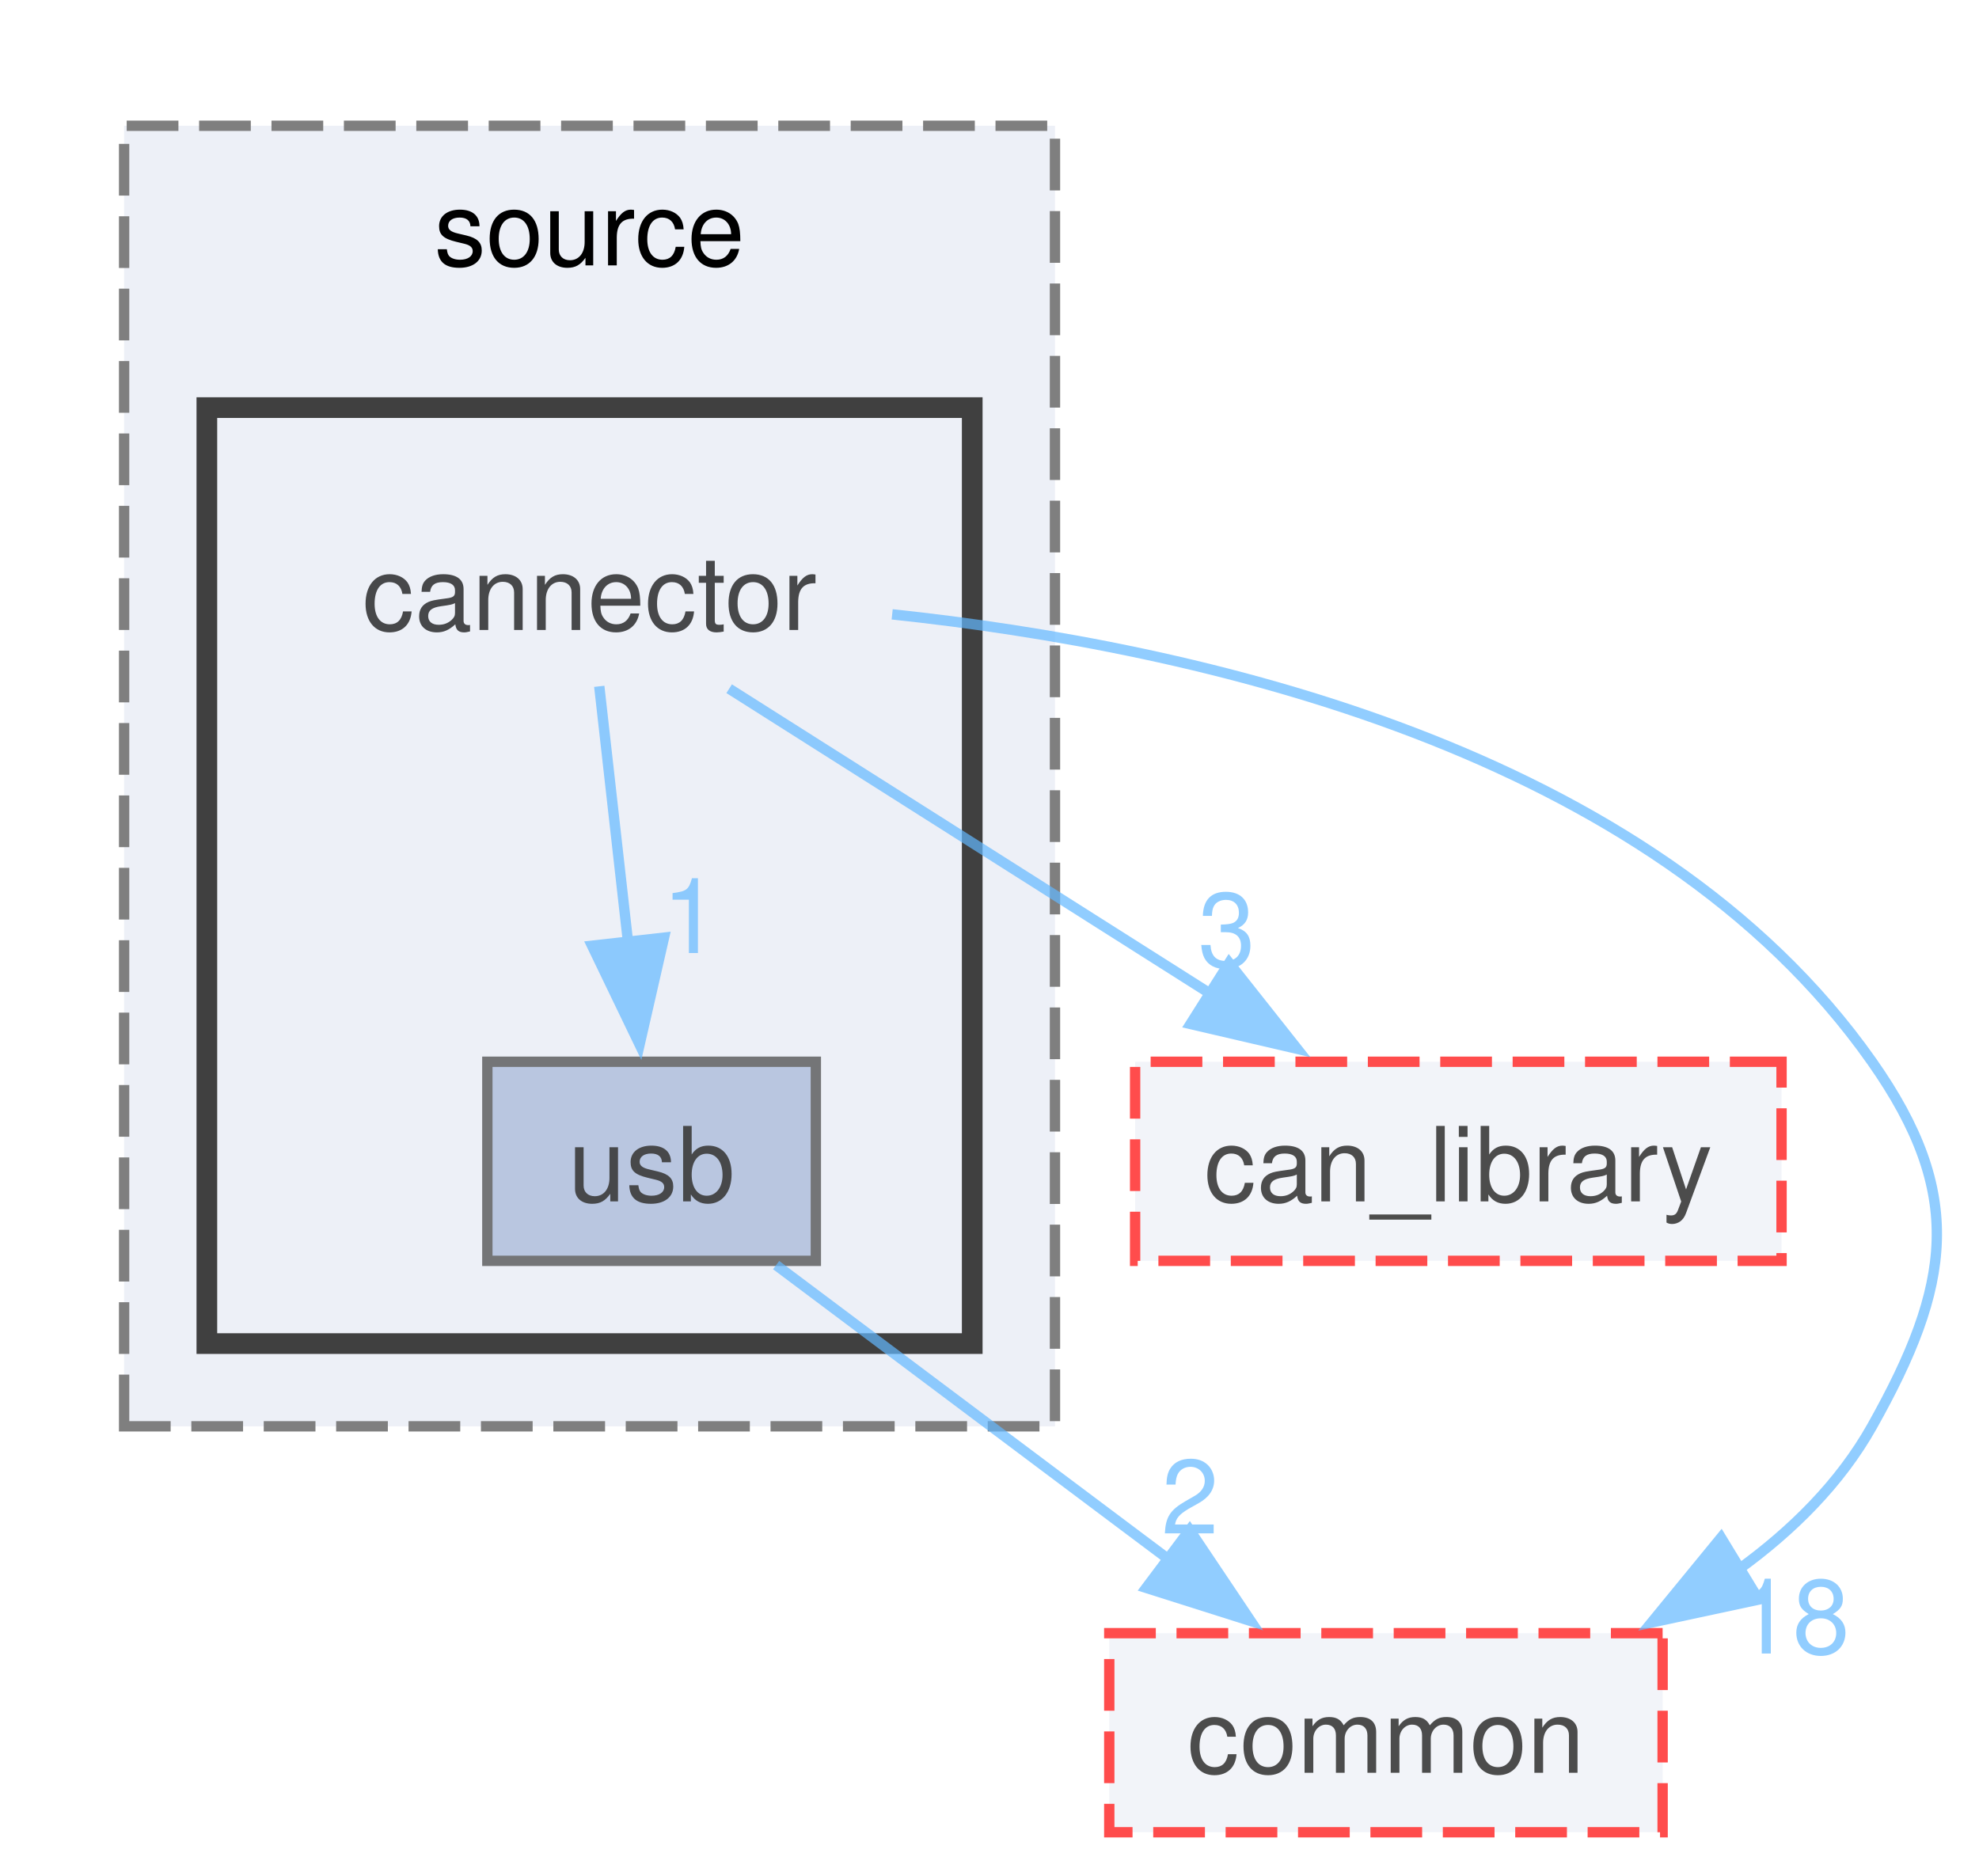
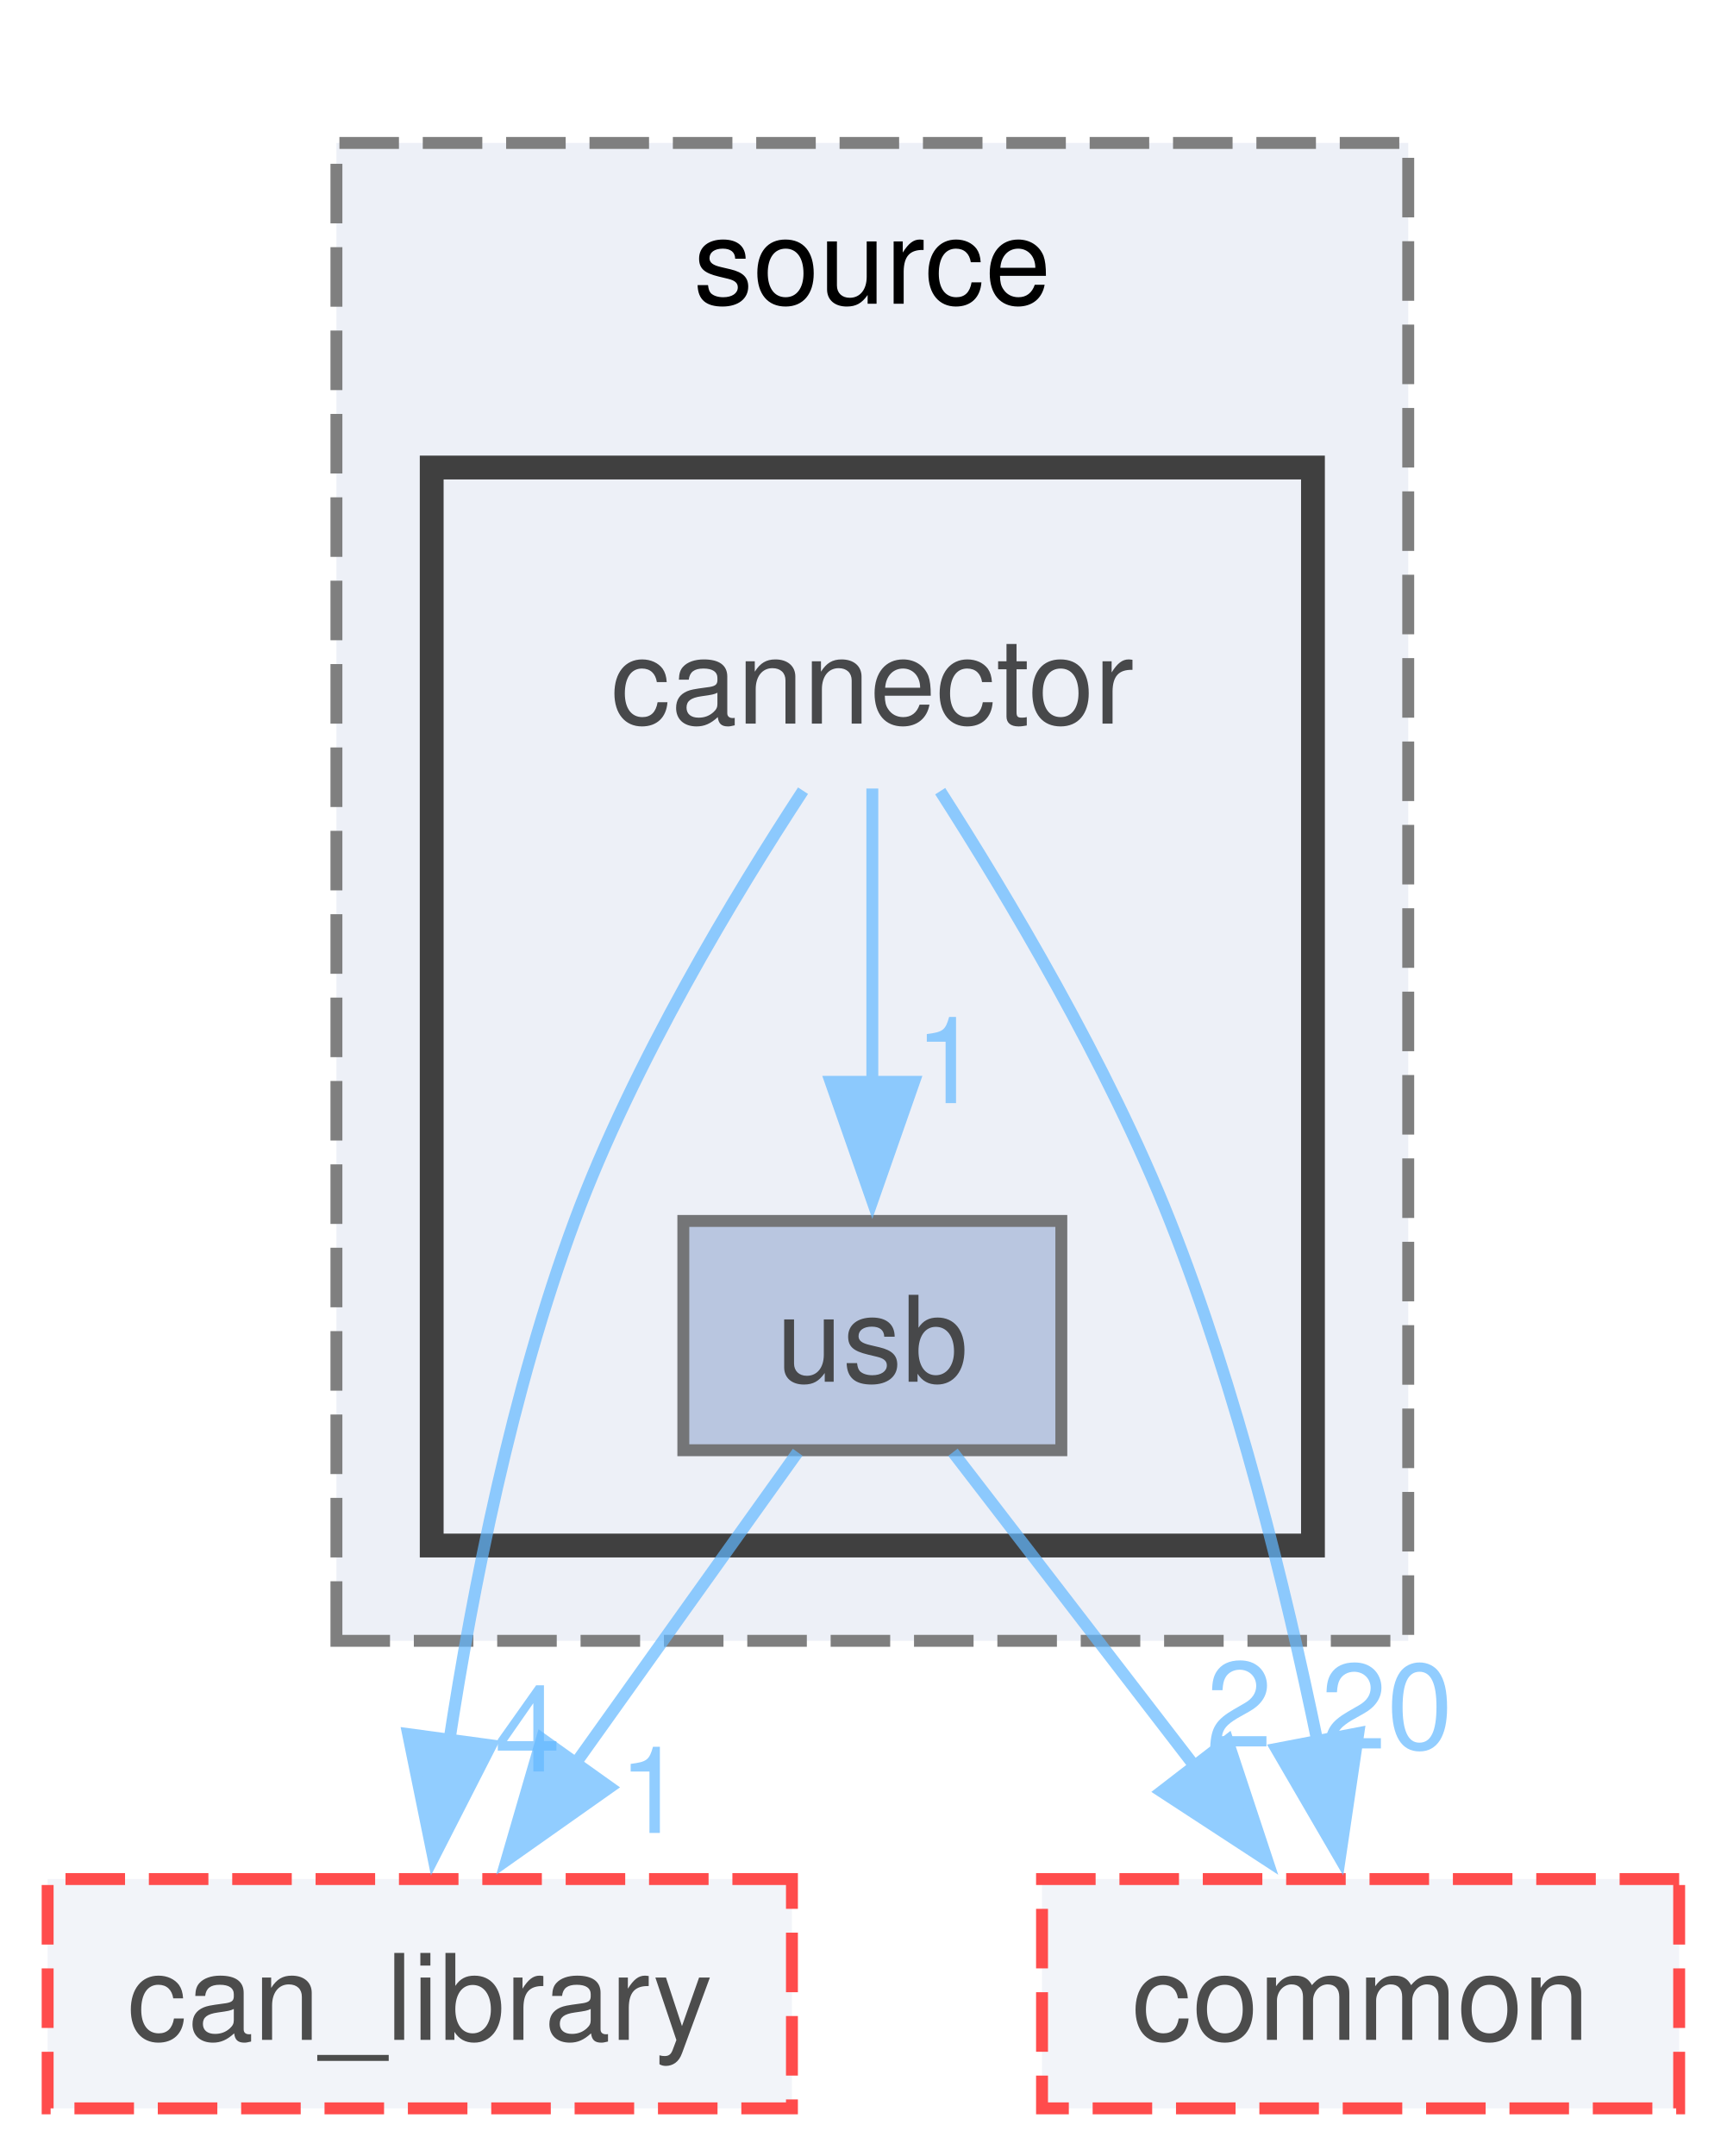
- <svg xmlns="http://www.w3.org/2000/svg" xmlns:xlink="http://www.w3.org/1999/xlink" width="191pt" height="181pt" viewBox="0.00 0.00 191.34 181.00">
+ <svg xmlns="http://www.w3.org/2000/svg" xmlns:xlink="http://www.w3.org/1999/xlink" width="145pt" height="181pt" viewBox="0.00 0.00 145.00 181.00">
  <svg id="main" version="1.1" xml:space="preserve">
    <style type="text/css">
.node, .edge {opacity: 0.7;}
.node.selected, .edge.selected {opacity: 1;}
.edge:hover path { stroke: red; }
.edge:hover polygon { stroke: red; fill: red; }
</style>
    <svg id="graph" class="graph">
      <g id="graph0" class="graph" transform="scale(1 1) rotate(0) translate(4 177)">
        <g id="clust1" class="cluster">
          <g id="a_clust1">
            <a xlink:href="dir_05e217f700315e70ae47203d567fe0c9.html" target="_top" xlink:title="source">
-               <polygon fill="#edf0f7" stroke="#7f7f7f" stroke-dasharray="5,2" points="8,-39.25 8,-165 98,-165 98,-39.25 8,-39.25" />
-               <text text-anchor="middle" x="53" y="-151.5" font-family="Helvetica,sans-Serif" font-size="10.00">source</text>
+               <polygon fill="#edf0f7" stroke="#7f7f7f" stroke-dasharray="5,2" points="24.25,-39.25 24.25,-165 114.25,-165 114.25,-39.25 24.25,-39.25" />
+               <text text-anchor="middle" x="69.25" y="-151.5" font-family="Helvetica,sans-Serif" font-size="10.00">source</text>
            </a>
          </g>
        </g>
        <g id="clust2" class="cluster">
          <g id="a_clust2">
            <a xlink:href="dir_30c0e6282e6d0bdb1db30df3495074fc.html" target="_top">
-               <polygon fill="#edf0f7" stroke="#404040" stroke-width="2" points="16,-47.25 16,-137.75 90,-137.75 90,-47.25 16,-47.25" />
+               <polygon fill="#edf0f7" stroke="#404040" stroke-width="2" points="32.25,-47.25 32.25,-137.75 106.25,-137.75 106.25,-47.25 32.25,-47.25" />
            </a>
          </g>
        </g>
        <g id="node1" class="node">
-           <text text-anchor="middle" x="53" y="-116.25" font-family="Helvetica,sans-Serif" font-size="10.00">cannector</text>
+           <text text-anchor="middle" x="69.25" y="-116.25" font-family="Helvetica,sans-Serif" font-size="10.00">cannector</text>
        </g>
        <g id="node2" class="node">
          <g id="a_node2">
            <a xlink:href="dir_6a5d2e0b2b4db0d52b0073b49a1ce934.html" target="_top" xlink:title="usb">
-               <polygon fill="#a2b4d6" stroke="#404040" points="74.88,-74.5 43.12,-74.5 43.12,-55.25 74.88,-55.25 74.88,-74.5" />
-               <text text-anchor="middle" x="59" y="-61" font-family="Helvetica,sans-Serif" font-size="10.00">usb</text>
+               <polygon fill="#a2b4d6" stroke="#404040" points="85.12,-74.5 53.38,-74.5 53.38,-55.25 85.12,-55.25 85.12,-74.5" />
+               <text text-anchor="middle" x="69.25" y="-61" font-family="Helvetica,sans-Serif" font-size="10.00">usb</text>
            </a>
          </g>
        </g>
        <g id="edge3" class="edge">
          <g id="a_edge3">
            <a xlink:href="dir_000012_000098.html" target="_top">
-               <path fill="none" stroke="#63b8ff" d="M53.94,-110.8C54.69,-104.12 55.78,-94.46 56.75,-85.81" />
-               <polygon fill="#63b8ff" stroke="#63b8ff" points="60.2,-86.5 57.84,-76.17 53.24,-85.72 60.2,-86.5" />
+               <path fill="none" stroke="#63b8ff" d="M69.25,-110.8C69.25,-104.2 69.25,-94.69 69.25,-86.11" />
+               <polygon fill="#63b8ff" stroke="#63b8ff" points="72.75,-86.18 69.25,-76.18 65.75,-86.18 72.75,-86.18" />
            </a>
          </g>
          <g id="a_edge3-headlabel">
            <a xlink:href="dir_000012_000098.html" target="_top" xlink:title="1">
-               <text text-anchor="middle" x="62.79" y="-85.01" font-family="Helvetica,sans-Serif" font-size="10.00" fill="#63b8ff">1</text>
+               <text text-anchor="middle" x="75.59" y="-84.39" font-family="Helvetica,sans-Serif" font-size="10.00" fill="#63b8ff">1</text>
            </a>
          </g>
        </g>
        <g id="node3" class="node">
          <g id="a_node3">
            <a xlink:href="dir_23383892851dd1305915cb7b74af71f4.html" target="_top" xlink:title="can_library">
-               <polygon fill="#edf0f7" stroke="red" stroke-dasharray="5,2" points="168.25,-74.5 105.75,-74.5 105.75,-55.25 168.25,-55.25 168.25,-74.5" />
-               <text text-anchor="middle" x="137" y="-61" font-family="Helvetica,sans-Serif" font-size="10.00">can_library</text>
+               <polygon fill="#edf0f7" stroke="red" stroke-dasharray="5,2" points="62.5,-19.25 0,-19.25 0,0 62.5,0 62.5,-19.25" />
+               <text text-anchor="middle" x="31.25" y="-5.75" font-family="Helvetica,sans-Serif" font-size="10.00">can_library</text>
            </a>
          </g>
        </g>
        <g id="edge1" class="edge">
          <g id="a_edge1">
            <a xlink:href="dir_000012_000011.html" target="_top">
-               <path fill="none" stroke="#63b8ff" d="M66.5,-110.57C79.01,-102.64 97.9,-90.66 112.99,-81.1" />
-               <polygon fill="#63b8ff" stroke="#63b8ff" points="114.84,-84.06 121.42,-75.75 111.1,-78.15 114.84,-84.06" />
+               <path fill="none" stroke="#63b8ff" d="M63.43,-110.62C57.73,-101.92 49.2,-87.82 44.25,-74.5 38.99,-60.34 35.68,-43.58 33.72,-30.78" />
+               <polygon fill="#63b8ff" stroke="#63b8ff" points="37.21,-30.48 32.39,-21.04 30.27,-31.42 37.21,-30.48" />
            </a>
          </g>
          <g id="a_edge1-headlabel">
-             <a xlink:href="dir_000012_000011.html" target="_top" xlink:title="3">
-               <text text-anchor="middle" x="114.61" y="-83.7" font-family="Helvetica,sans-Serif" font-size="10.00" fill="#63b8ff">3</text>
+             <a xlink:href="dir_000012_000011.html" target="_top" xlink:title="4">
+               <text text-anchor="middle" x="40.3" y="-28.28" font-family="Helvetica,sans-Serif" font-size="10.00" fill="#63b8ff">4</text>
            </a>
          </g>
        </g>
        <g id="node4" class="node">
          <g id="a_node4">
            <a xlink:href="dir_5e269a536bf5351fb01f412fd1d14980.html" target="_top" xlink:title="common">
-               <polygon fill="#edf0f7" stroke="red" stroke-dasharray="5,2" points="156.75,-19.25 103.25,-19.25 103.25,0 156.75,0 156.75,-19.25" />
-               <text text-anchor="middle" x="130" y="-5.75" font-family="Helvetica,sans-Serif" font-size="10.00">common</text>
+               <polygon fill="#edf0f7" stroke="red" stroke-dasharray="5,2" points="137,-19.25 83.5,-19.25 83.5,0 137,0 137,-19.25" />
+               <text text-anchor="middle" x="110.25" y="-5.75" font-family="Helvetica,sans-Serif" font-size="10.00">common</text>
            </a>
          </g>
        </g>
        <g id="edge2" class="edge">
          <g id="a_edge2">
            <a xlink:href="dir_000012_000014.html" target="_top">
-               <path fill="none" stroke="#63b8ff" d="M82.26,-117.76C111.69,-114.64 155.69,-104.82 177,-74.5 186.01,-61.68 184.67,-52.91 177,-39.25 173.9,-33.73 169.26,-29.15 164.08,-25.4" />
-               <polygon fill="#63b8ff" stroke="#63b8ff" points="166.04,-22.5 155.68,-20.28 162.4,-28.48 166.04,-22.5" />
+               <path fill="none" stroke="#63b8ff" d="M74.95,-110.58C80.55,-101.84 89.01,-87.71 94.25,-74.5 99.88,-60.32 103.99,-43.55 106.63,-30.76" />
+               <polygon fill="#63b8ff" stroke="#63b8ff" points="110.06,-31.5 108.51,-21.02 103.18,-30.18 110.06,-31.5" />
            </a>
          </g>
          <g id="a_edge2-headlabel">
-             <a xlink:href="dir_000012_000014.html" target="_top" xlink:title="18">
-               <text text-anchor="middle" x="169.3" y="-17.28" font-family="Helvetica,sans-Serif" font-size="10.00" fill="#63b8ff">18</text>
+             <a xlink:href="dir_000012_000014.html" target="_top" xlink:title="20">
+               <text text-anchor="middle" x="112.45" y="-30.2" font-family="Helvetica,sans-Serif" font-size="10.00" fill="#63b8ff">20</text>
            </a>
          </g>
        </g>
        <g id="edge4" class="edge">
          <g id="a_edge4">
-             <a xlink:href="dir_000098_000014.html" target="_top">
-               <path fill="none" stroke="#63b8ff" d="M71.04,-54.84C81.41,-47.07 96.6,-35.67 108.97,-26.4" />
-               <polygon fill="#63b8ff" stroke="#63b8ff" points="111.02,-29.23 116.92,-20.43 106.82,-23.63 111.02,-29.23" />
+             <a xlink:href="dir_000098_000011.html" target="_top">
+               <path fill="none" stroke="#63b8ff" d="M62.98,-55.08C57.89,-47.96 50.55,-37.68 44.22,-28.8" />
+               <polygon fill="#63b8ff" stroke="#63b8ff" points="47.2,-26.95 38.54,-20.84 41.5,-31.01 47.2,-26.95" />
            </a>
          </g>
          <g id="a_edge4-headlabel">
+             <a xlink:href="dir_000098_000011.html" target="_top" xlink:title="1">
+               <text text-anchor="middle" x="50.72" y="-23.12" font-family="Helvetica,sans-Serif" font-size="10.00" fill="#63b8ff">1</text>
+             </a>
+           </g>
+         </g>
+         <g id="edge5" class="edge">
+           <g id="a_edge5">
+             <a xlink:href="dir_000098_000014.html" target="_top">
+               <path fill="none" stroke="#63b8ff" d="M76.02,-55.08C81.57,-47.88 89.59,-37.46 96.48,-28.51" />
+               <polygon fill="#63b8ff" stroke="#63b8ff" points="99.08,-30.87 102.41,-20.81 93.54,-26.6 99.08,-30.87" />
+             </a>
+           </g>
+           <g id="a_edge5-headlabel">
            <a xlink:href="dir_000098_000014.html" target="_top" xlink:title="2">
-               <text text-anchor="middle" x="111.06" y="-28.88" font-family="Helvetica,sans-Serif" font-size="10.00" fill="#63b8ff">2</text>
+               <text text-anchor="middle" x="100.06" y="-30.37" font-family="Helvetica,sans-Serif" font-size="10.00" fill="#63b8ff">2</text>
            </a>
          </g>
        </g>
      </g>
    </svg>
  </svg>
  <style type="text/css">

[data-mouse-over-selected='false'] { opacity: 0.7; }
[data-mouse-over-selected='true']  { opacity: 1.0; }

</style>
</svg>
